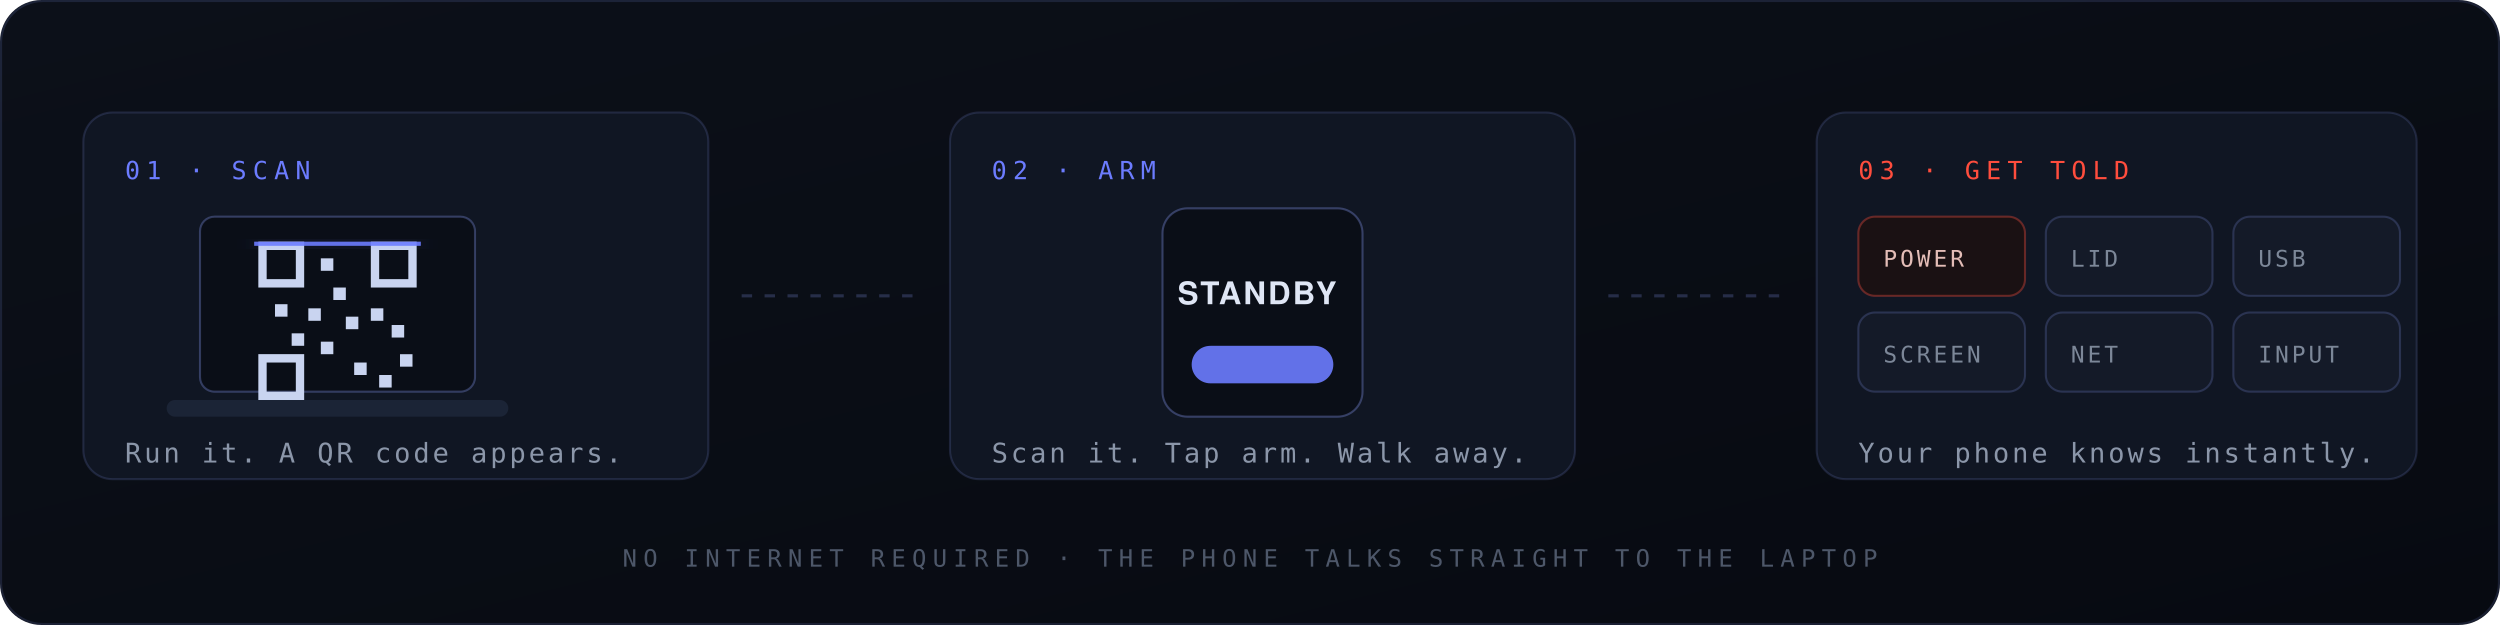
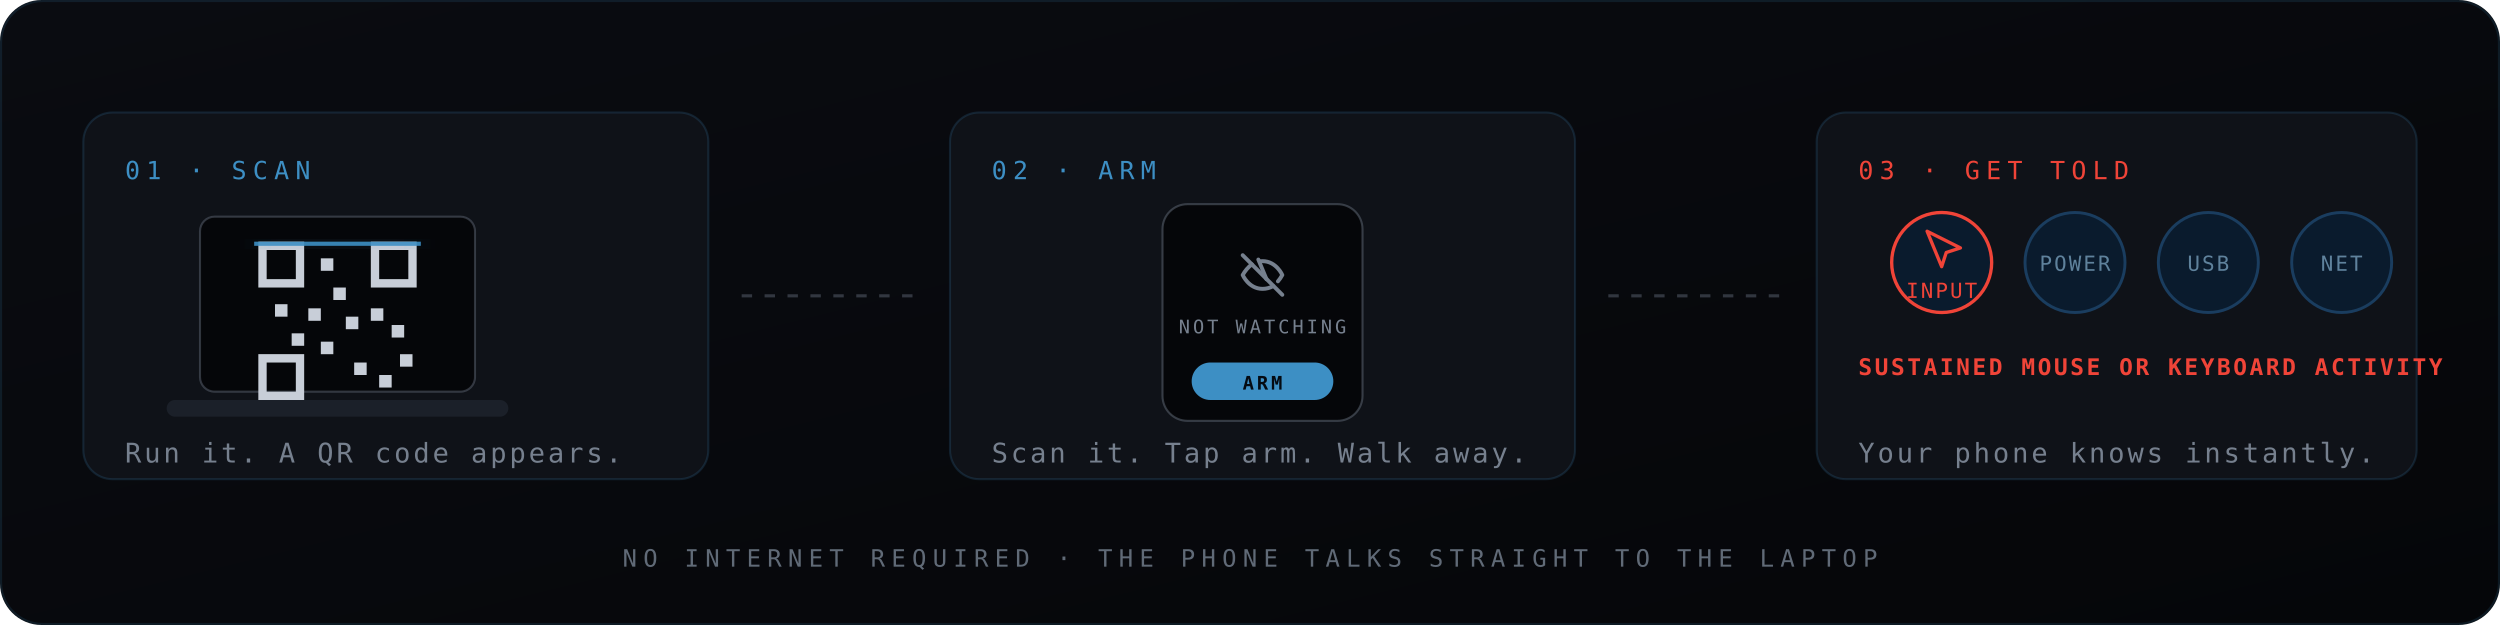
<svg xmlns="http://www.w3.org/2000/svg" viewBox="0 0 1200 300" width="1200" height="300" role="img" aria-label="Three steps: scan the QR code on the laptop, arm from the phone, and get an alert the moment a sensor changes.">
  <defs>
    <linearGradient id="fbg" x1="0" y1="0" x2="1" y2="1">
-       <stop offset="0" stop-color="#0c1019" />
-       <stop offset="1" stop-color="#070a11" />
+       <stop offset="0" stop-color="#0a0c11" />
+       <stop offset="1" stop-color="#050609" />
    </linearGradient>
    <clipPath id="fframe">
      <rect width="1200" height="300" rx="20" />
    </clipPath>
    <filter id="fglow" x="-60%" y="-60%" width="220%" height="220%">
      <feGaussianBlur stdDeviation="5" result="b" />
      <feMerge>
        <feMergeNode in="b" />
        <feMergeNode in="SourceGraphic" />
      </feMerge>
    </filter>
  </defs>
  <g clip-path="url(#fframe)" font-family="ui-monospace,SFMono-Regular,Menlo,Consolas,monospace">
    <rect width="1200" height="300" fill="url(#fbg)" />
    <g>
-       <rect x="40" y="54" width="300" height="176" rx="14" fill="#101623" stroke="#8ea0ff" stroke-opacity=".16" />
-       <text x="60" y="86" font-size="12" letter-spacing="3" fill="#6c7cff">01 · SCAN</text>
-       <rect x="96" y="104" width="132" height="84" rx="7" fill="#0a0e17" stroke="#8ea0ff" stroke-opacity=".3" />
-       <rect x="80" y="192" width="164" height="8" rx="4" fill="#1b2436" />
-       <g fill="#c9d4f0" transform="translate(126 118)">
-         <rect width="18" height="18" fill="none" stroke="#c9d4f0" stroke-width="4" />
-         <rect x="54" width="18" height="18" fill="none" stroke="#c9d4f0" stroke-width="4" />
-         <rect y="54" width="18" height="18" fill="none" stroke="#c9d4f0" stroke-width="4" />
+       <rect x="40" y="54" width="300" height="176" rx="14" fill="#0f1218" stroke="#3d8fc4" stroke-opacity=".18" />
+       <text x="60" y="86" font-size="12" letter-spacing="3" fill="#3d8fc4">01 · SCAN</text>
+       <rect x="96" y="104" width="132" height="84" rx="7" fill="#050609" stroke="#5c6572" stroke-opacity=".5" />
+       <rect x="80" y="192" width="164" height="8" rx="4" fill="#1b2029" />
+       <g fill="#c8ced8" transform="translate(126 118)">
+         <rect width="18" height="18" fill="none" stroke="#c8ced8" stroke-width="4" />
+         <rect x="54" width="18" height="18" fill="none" stroke="#c8ced8" stroke-width="4" />
+         <rect y="54" width="18" height="18" fill="none" stroke="#c8ced8" stroke-width="4" />
        <rect x="28" y="6" width="6" height="6" />
        <rect x="34" y="20" width="6" height="6" />
        <rect x="22" y="30" width="6" height="6" />
        <rect x="40" y="34" width="6" height="6" />
        <rect x="28" y="46" width="6" height="6" />
        <rect x="52" y="30" width="6" height="6" />
        <rect x="62" y="38" width="6" height="6" />
        <rect x="44" y="56" width="6" height="6" />
        <rect x="56" y="62" width="6" height="6" />
        <rect x="66" y="52" width="6" height="6" />
        <rect x="6" y="28" width="6" height="6" />
        <rect x="14" y="42" width="6" height="6" />
      </g>
-       <rect x="122" y="116" width="80" height="2" fill="#6c7cff" opacity=".9" filter="url(#fglow)">
+       <rect x="122" y="116" width="80" height="2" fill="#3d8fc4" opacity=".9" filter="url(#fglow)">
        <animate attributeName="y" values="116;178;116" dur="3.2s" repeatCount="indefinite" />
      </rect>
-       <text x="60" y="222" font-size="13" letter-spacing="1.4" fill="#8b96a9">Run it. A QR code appears.</text>
+       <text x="60" y="222" font-size="13" letter-spacing="1.4" fill="#76808e">Run it. A QR code appears.</text>
    </g>
    <g>
-       <path d="M356 142h84" stroke="#8ea0ff" stroke-opacity=".22" stroke-width="1.5" stroke-dasharray="5 6" />
-       <circle r="3.5" fill="#6c7cff">
+       <path d="M356 142h84" stroke="#5c6572" stroke-opacity=".5" stroke-width="1.5" stroke-dasharray="5 6" />
+       <circle r="3.5" fill="#3d8fc4">
        <animateMotion path="M356 142h84" dur="1.9s" repeatCount="indefinite" />
        <animate attributeName="opacity" values="0;1;1;0" dur="1.9s" repeatCount="indefinite" />
      </circle>
    </g>
    <g>
-       <rect x="456" y="54" width="300" height="176" rx="14" fill="#101623" stroke="#8ea0ff" stroke-opacity=".16">
-         <animate attributeName="stroke" values="#8ea0ff;#8ea0ff;#ff4d3d;#ff4d3d;#8ea0ff" keyTimes="0;0.34;0.44;0.9;1" dur="9s" repeatCount="indefinite" />
+       <rect x="456" y="54" width="300" height="176" rx="14" fill="#0f1218" stroke="#3d8fc4" stroke-opacity=".18">
+         <animate attributeName="stroke-opacity" values=".18;.18;.5;.5;.18" keyTimes="0;0.32;0.44;0.9;1" dur="9s" repeatCount="indefinite" />
      </rect>
-       <text x="476" y="86" font-size="12" letter-spacing="3" fill="#6c7cff">
-         <animate attributeName="fill" values="#6c7cff;#6c7cff;#ff4d3d;#ff4d3d;#6c7cff" keyTimes="0;0.34;0.44;0.9;1" dur="9s" repeatCount="indefinite" />02 · ARM</text>
-       <rect x="558" y="100" width="96" height="100" rx="12" fill="#0a0e17" stroke="#8ea0ff" stroke-opacity=".32">
-         <animate attributeName="stroke" values="#8ea0ff;#8ea0ff;#ff4d3d;#ff4d3d;#8ea0ff" keyTimes="0;0.34;0.44;0.9;1" dur="9s" repeatCount="indefinite" />
+       <text x="476" y="86" font-size="12" letter-spacing="3" fill="#3d8fc4">02 · ARM</text>
+       <rect x="558" y="98" width="96" height="104" rx="12" fill="#050609" stroke="#5c6572" stroke-opacity=".55">
+         <animate attributeName="fill" values="#050609;#050609;#0a1b2d;#0a1b2d;#050609" keyTimes="0;0.32;0.44;0.9;1" dur="9s" repeatCount="indefinite" />
+         <animate attributeName="stroke" values="#5c6572;#5c6572;#3d8fc4;#3d8fc4;#5c6572" keyTimes="0;0.32;0.44;0.9;1" dur="9s" repeatCount="indefinite" />
      </rect>
-       <text x="606" y="146" text-anchor="middle" font-size="15" font-weight="700" letter-spacing="1" font-family="Helvetica Neue,Helvetica,Arial,sans-serif" fill="#dfe6f5" opacity="1">STANDBY
-         <animate attributeName="opacity" values="1;1;0;0;1" keyTimes="0;0.30;0.38;0.94;1" dur="9s" repeatCount="indefinite" />
-       </text>
-       <text x="606" y="146" text-anchor="middle" font-size="17" font-weight="700" letter-spacing="1" font-family="Helvetica Neue,Helvetica,Arial,sans-serif" fill="#ff4d3d" opacity="0">ARMED
-         <animate attributeName="opacity" values="0;0;1;1;0;0" keyTimes="0;0.38;0.46;0.9;0.96;1" dur="9s" repeatCount="indefinite" />
-       </text>
-       <rect x="572" y="166" width="68" height="18" rx="9" fill="#6c7cff" opacity=".9">
-         <animate attributeName="fill" values="#6c7cff;#6c7cff;#2a1a1c;#2a1a1c;#6c7cff" keyTimes="0;0.34;0.44;0.9;1" dur="9s" repeatCount="indefinite" />
-       </rect>
-       <text x="476" y="222" font-size="13" letter-spacing="1.4" fill="#8b96a9">Scan it. Tap arm. Walk away.</text>
+       <g transform="translate(606 146)" opacity="1">
+         <animate attributeName="opacity" values="1;1;0;0;1" keyTimes="0;0.30;0.40;0.94;1" dur="9s" repeatCount="indefinite" />
+         <g fill="none" stroke="#76808e" stroke-width="2" stroke-linecap="round" stroke-linejoin="round" transform="translate(0 -14) scale(.95)">
+           <path d="M-1.3-6.9A11 11 0 0 1 0-7c7 0 10 7 10 7a18 18 0 0 1-2.2 3.2" />
+           <path d="M-5.4-5.4A18 18 0 0 0-10 0s3 7 10 7a11 11 0 0 0 5.4-1.4" />
+           <path d="M-2.1-7.8 2 2.1" />
+           <path d="m-10-10 20 20" />
+         </g>
+         <text y="14" text-anchor="middle" font-size="9" letter-spacing="1.4" fill="#76808e">NOT WATCHING</text>
+         <rect x="-34" y="28" width="68" height="18" rx="9" fill="#3d8fc4" />
+         <text y="41" text-anchor="middle" font-size="9" letter-spacing="1.4" fill="#040a12" font-weight="700">ARM</text>
+       </g>
+       <g transform="translate(606 146)" opacity="0">
+         <animate attributeName="opacity" values="0;0;1;1;0;0" keyTimes="0;0.40;0.48;0.9;0.96;1" dur="9s" repeatCount="indefinite" />
+         <path d="M50 4 90 16v34c0 24-20 38-40 46C30 88 10 74 10 50V16z" transform="translate(-30 -42) scale(.6)" fill="#3d8fc4" fill-opacity=".08" stroke="#3d8fc4" stroke-width="3.4" stroke-linejoin="round" />
+         <g fill="none" stroke="#3d8fc4" stroke-width="2" stroke-linecap="round" stroke-linejoin="round" transform="translate(0 -16) scale(.85)">
+           <path d="M-10 0s3-7 10-7 10 7 10 7-3 7-10 7-10-7-10-7z" />
+           <circle cx="0" cy="0" r="3" />
+         </g>
+         <text y="9" text-anchor="middle" font-size="8.5" letter-spacing="1.2" fill="#3d8fc4">WATCHING</text>
+         <g fill="#3d8fc4" fill-opacity=".28">
+           <rect x="-19" y="14" width="10" height="10" rx="3" />
+           <rect x="-5" y="14" width="10" height="10" rx="3" />
+           <rect x="9" y="14" width="10" height="10" rx="3" />
+         </g>
+       </g>
+       <text x="476" y="222" font-size="13" letter-spacing="1.4" fill="#76808e">Scan it. Tap arm. Walk away.</text>
    </g>
    <g>
-       <path d="M772 142h84" stroke="#8ea0ff" stroke-opacity=".22" stroke-width="1.5" stroke-dasharray="5 6" />
-       <circle r="3.5" fill="#ff4d3d">
+       <path d="M772 142h84" stroke="#5c6572" stroke-opacity=".5" stroke-width="1.5" stroke-dasharray="5 6" />
+       <circle r="3.5" fill="#f04438">
        <animateMotion path="M856 142h-84" dur="1.9s" repeatCount="indefinite" />
        <animate attributeName="opacity" values="0;1;1;0" dur="1.9s" repeatCount="indefinite" />
      </circle>
    </g>
    <g>
-       <rect x="872" y="54" width="288" height="176" rx="14" fill="#101623" stroke="#8ea0ff" stroke-opacity=".16" />
-       <text x="892" y="86" font-size="12" letter-spacing="3" fill="#ff4d3d">03 · GET TOLD</text>
-       <g>
-         <rect x="892" y="104" width="80" height="38" rx="8" fill="#1a1113" stroke="#ff4d3d" stroke-opacity=".35">
-           <animate attributeName="fill" values="#141a28;#141a28;#3a1512;#141a28;#141a28" keyTimes="0;0.42;0.5;0.72;1" dur="3.4s" repeatCount="indefinite" />
-           <animate attributeName="stroke-opacity" values=".25;.25;.95;.25;.25" keyTimes="0;0.42;0.5;0.72;1" dur="3.4s" repeatCount="indefinite" />
-         </rect>
-         <text x="904" y="128" font-size="11" letter-spacing="1.4" fill="#e4bdb7">POWER</text>
-         <rect x="982" y="104" width="80" height="38" rx="8" fill="#141a28" stroke="#8ea0ff" stroke-opacity=".2" />
-         <text x="994" y="128" font-size="11" letter-spacing="1.4" fill="#7c8798">LID</text>
-         <rect x="1072" y="104" width="80" height="38" rx="8" fill="#141a28" stroke="#8ea0ff" stroke-opacity=".2" />
-         <text x="1084" y="128" font-size="11" letter-spacing="1.4" fill="#7c8798">USB</text>
-         <rect x="892" y="150" width="80" height="38" rx="8" fill="#141a28" stroke="#8ea0ff" stroke-opacity=".2" />
-         <text x="904" y="174" font-size="11" letter-spacing="1.4" fill="#7c8798">SCREEN</text>
-         <rect x="982" y="150" width="80" height="38" rx="8" fill="#141a28" stroke="#8ea0ff" stroke-opacity=".2" />
-         <text x="994" y="174" font-size="11" letter-spacing="1.4" fill="#7c8798">NET</text>
-         <rect x="1072" y="150" width="80" height="38" rx="8" fill="#141a28" stroke="#8ea0ff" stroke-opacity=".2" />
-         <text x="1084" y="174" font-size="11" letter-spacing="1.4" fill="#7c8798">INPUT</text>
+       <rect x="872" y="54" width="288" height="176" rx="14" fill="#0f1218" stroke="#3d8fc4" stroke-opacity=".18" />
+       <text x="892" y="86" font-size="12" letter-spacing="3" fill="#f04438">03 · GET TOLD</text>
+       <g font-size="10" letter-spacing="1" text-anchor="middle">
+         <g>
+           <circle cx="932" cy="126" r="24" fill="#0a1b2d" stroke="#f04438" stroke-width="1.6">
+             <animate attributeName="stroke-opacity" values=".35;.35;1;1;.35;.35" keyTimes="0;0.40;0.48;0.72;0.80;1" dur="3.4s" repeatCount="indefinite" />
+             <animate attributeName="fill" values="#0a1b2d;#0a1b2d;#2a0d0c;#2a0d0c;#0a1b2d;#0a1b2d" keyTimes="0;0.40;0.48;0.72;0.80;1" dur="3.4s" repeatCount="indefinite" />
+           </circle>
+           <path d="M-7-8l7 17 2.2-6.8L9 0z" transform="translate(932 119)" fill="none" stroke="#f04438" stroke-width="1.6" stroke-linecap="round" stroke-linejoin="round" />
+           <text x="932" y="143" fill="#f04438">INPUT</text>
+         </g>
+         <g fill="#5f829c" stroke="#1a3d5f">
+           <circle cx="996" cy="126" r="24" fill="#0a1b2d" stroke="#1a3d5f" stroke-width="1.4" />
+           <text x="996" y="130" fill="#5f829c" stroke="none">POWER</text>
+           <circle cx="1060" cy="126" r="24" fill="#0a1b2d" stroke="#1a3d5f" stroke-width="1.4" />
+           <text x="1060" y="130" fill="#5f829c" stroke="none">USB</text>
+           <circle cx="1124" cy="126" r="24" fill="#0a1b2d" stroke="#1a3d5f" stroke-width="1.4" />
+           <text x="1124" y="130" fill="#5f829c" stroke="none">NET</text>
+         </g>
      </g>
-       <text x="892" y="222" font-size="13" letter-spacing="1.4" fill="#8b96a9">Your phone knows instantly.</text>
+       <text x="892" y="180" font-size="11" letter-spacing="1.2" fill="#f04438" font-weight="700">
+         SUSTAINED MOUSE OR KEYBOARD ACTIVITY
+       </text>
+       <text x="892" y="222" font-size="13" letter-spacing="1.4" fill="#76808e">Your phone knows instantly.</text>
    </g>
-     <text x="600" y="272" text-anchor="middle" font-size="11.5" letter-spacing="3" fill="#4d5769">
+     <text x="600" y="272" text-anchor="middle" font-size="11.5" letter-spacing="3" fill="#606a77">
      NO INTERNET REQUIRED · THE PHONE TALKS STRAIGHT TO THE LAPTOP
    </text>
-     <rect x=".5" y=".5" width="1199" height="299" rx="20" fill="none" stroke="#8ea0ff" stroke-opacity=".14" />
+     <rect x=".5" y=".5" width="1199" height="299" rx="20" fill="none" stroke="#3d8fc4" stroke-opacity=".14" />
  </g>
</svg>
